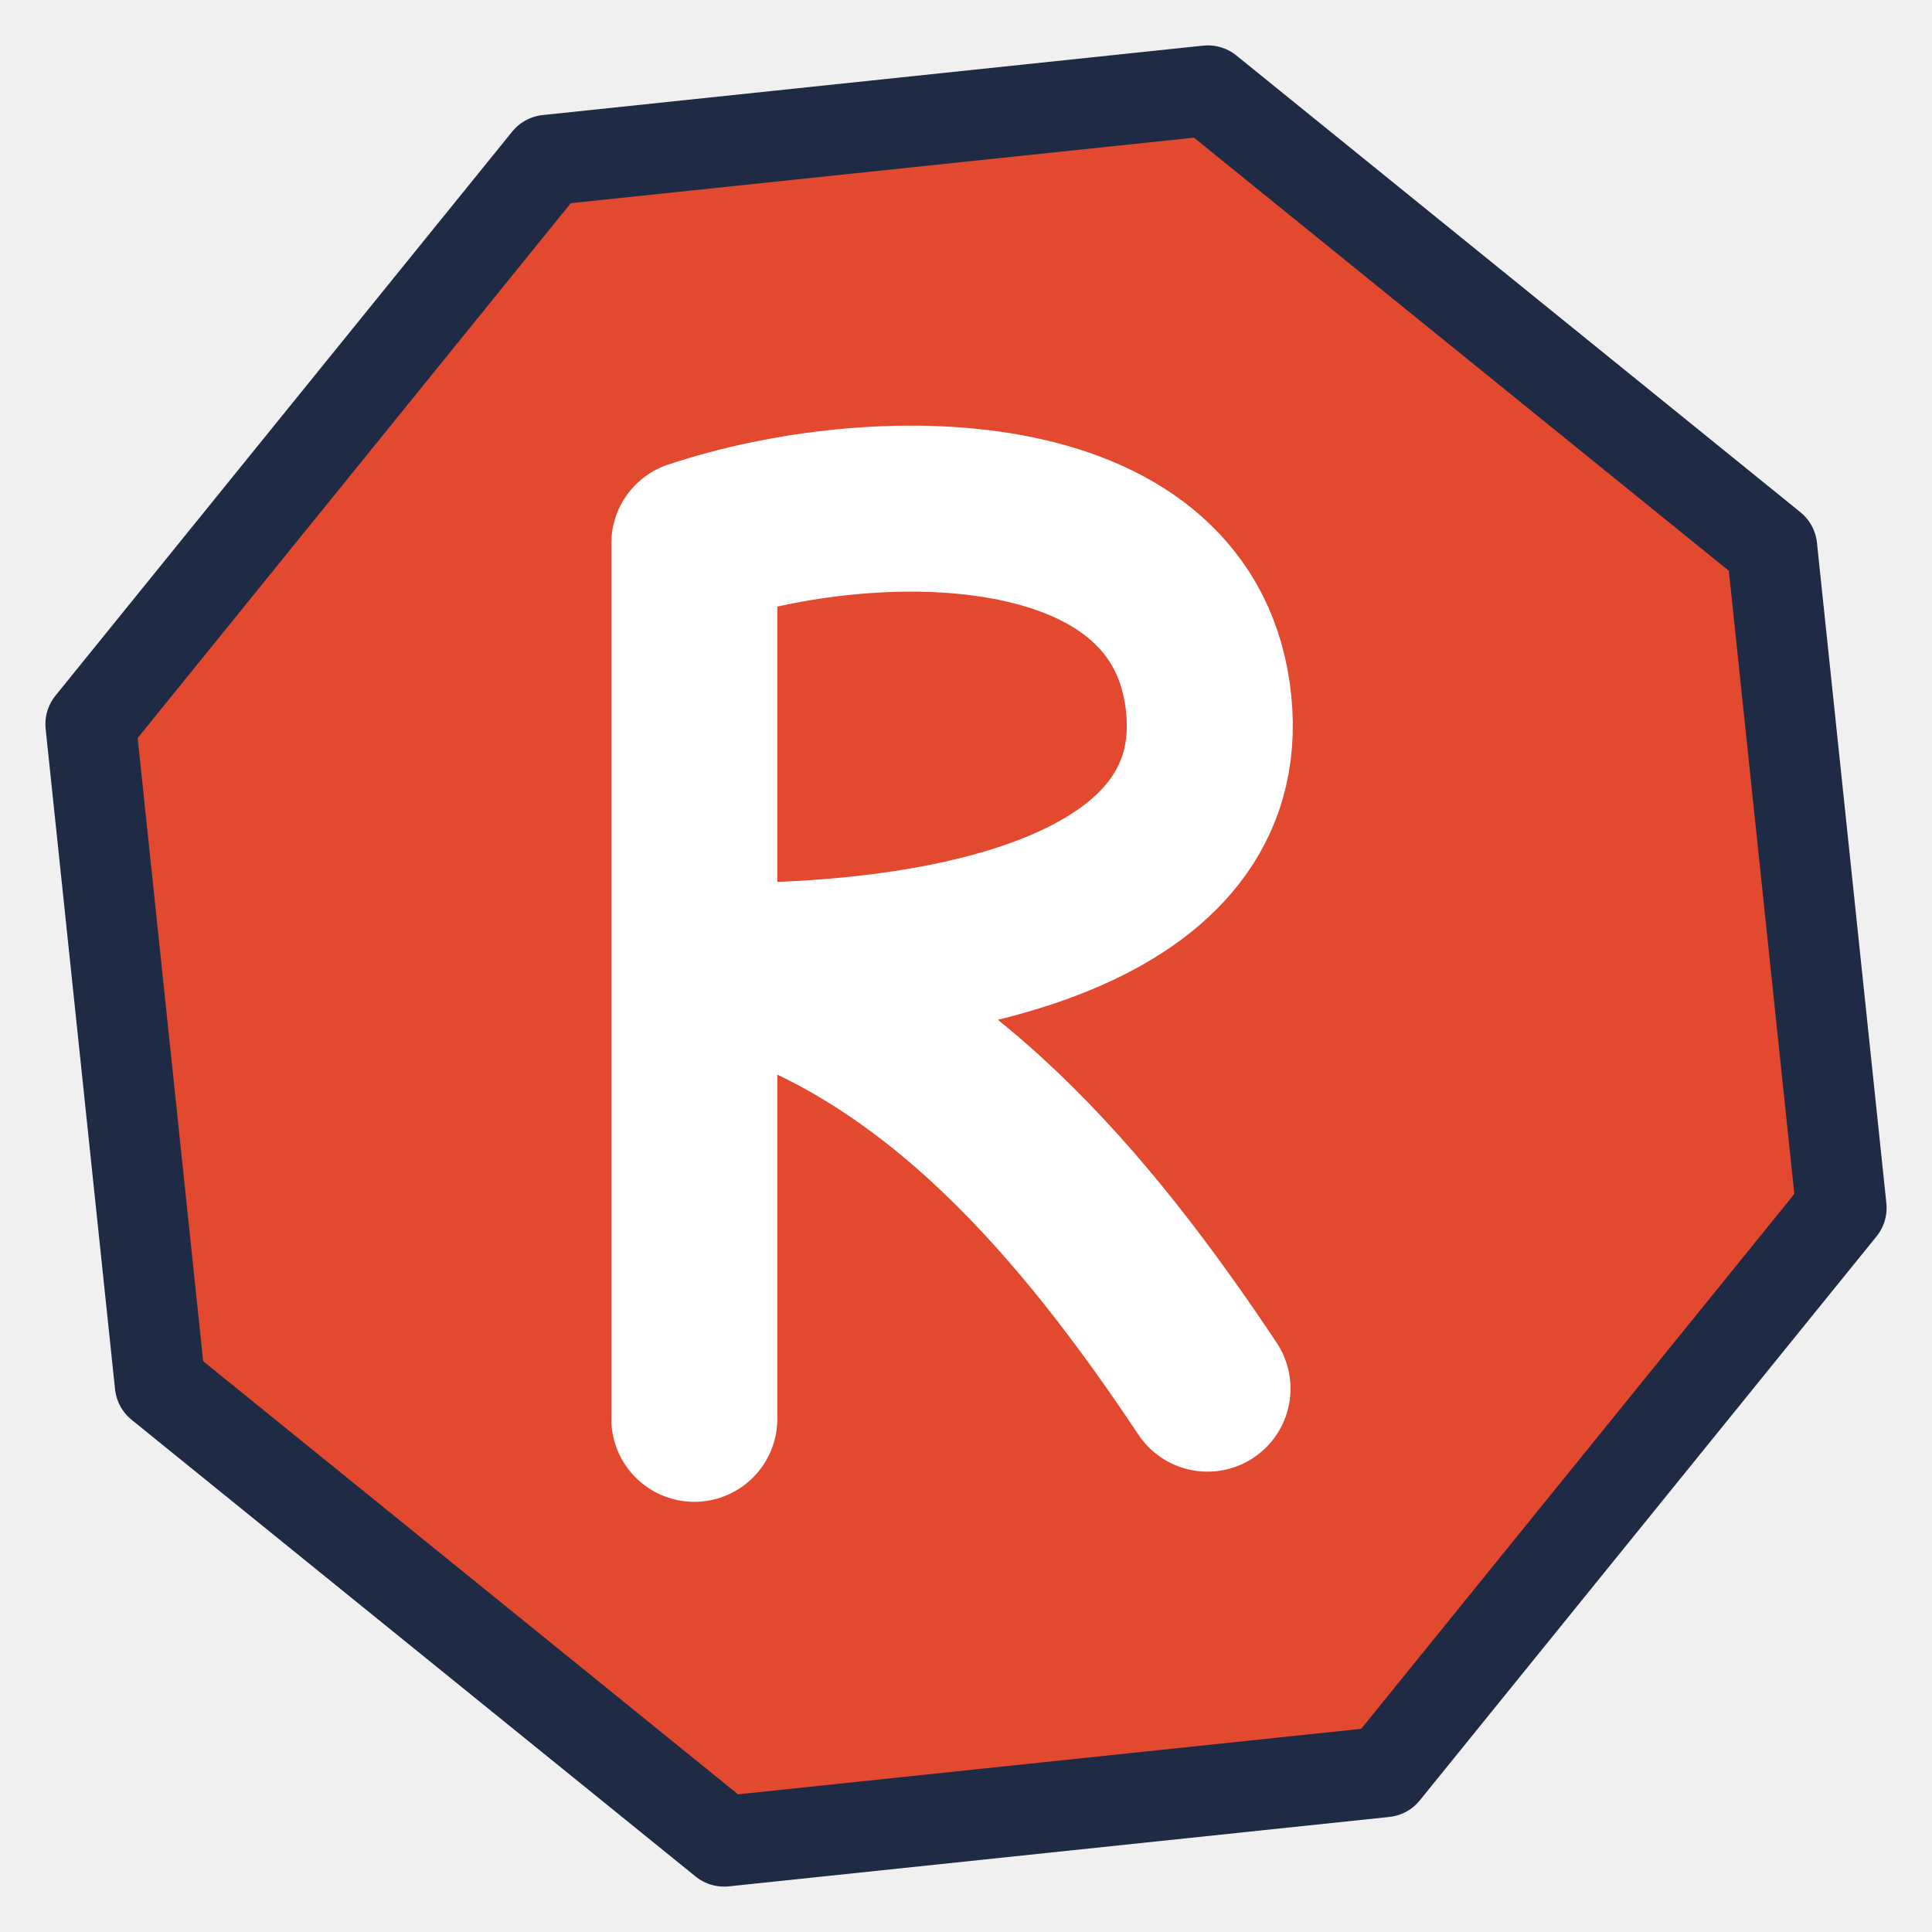
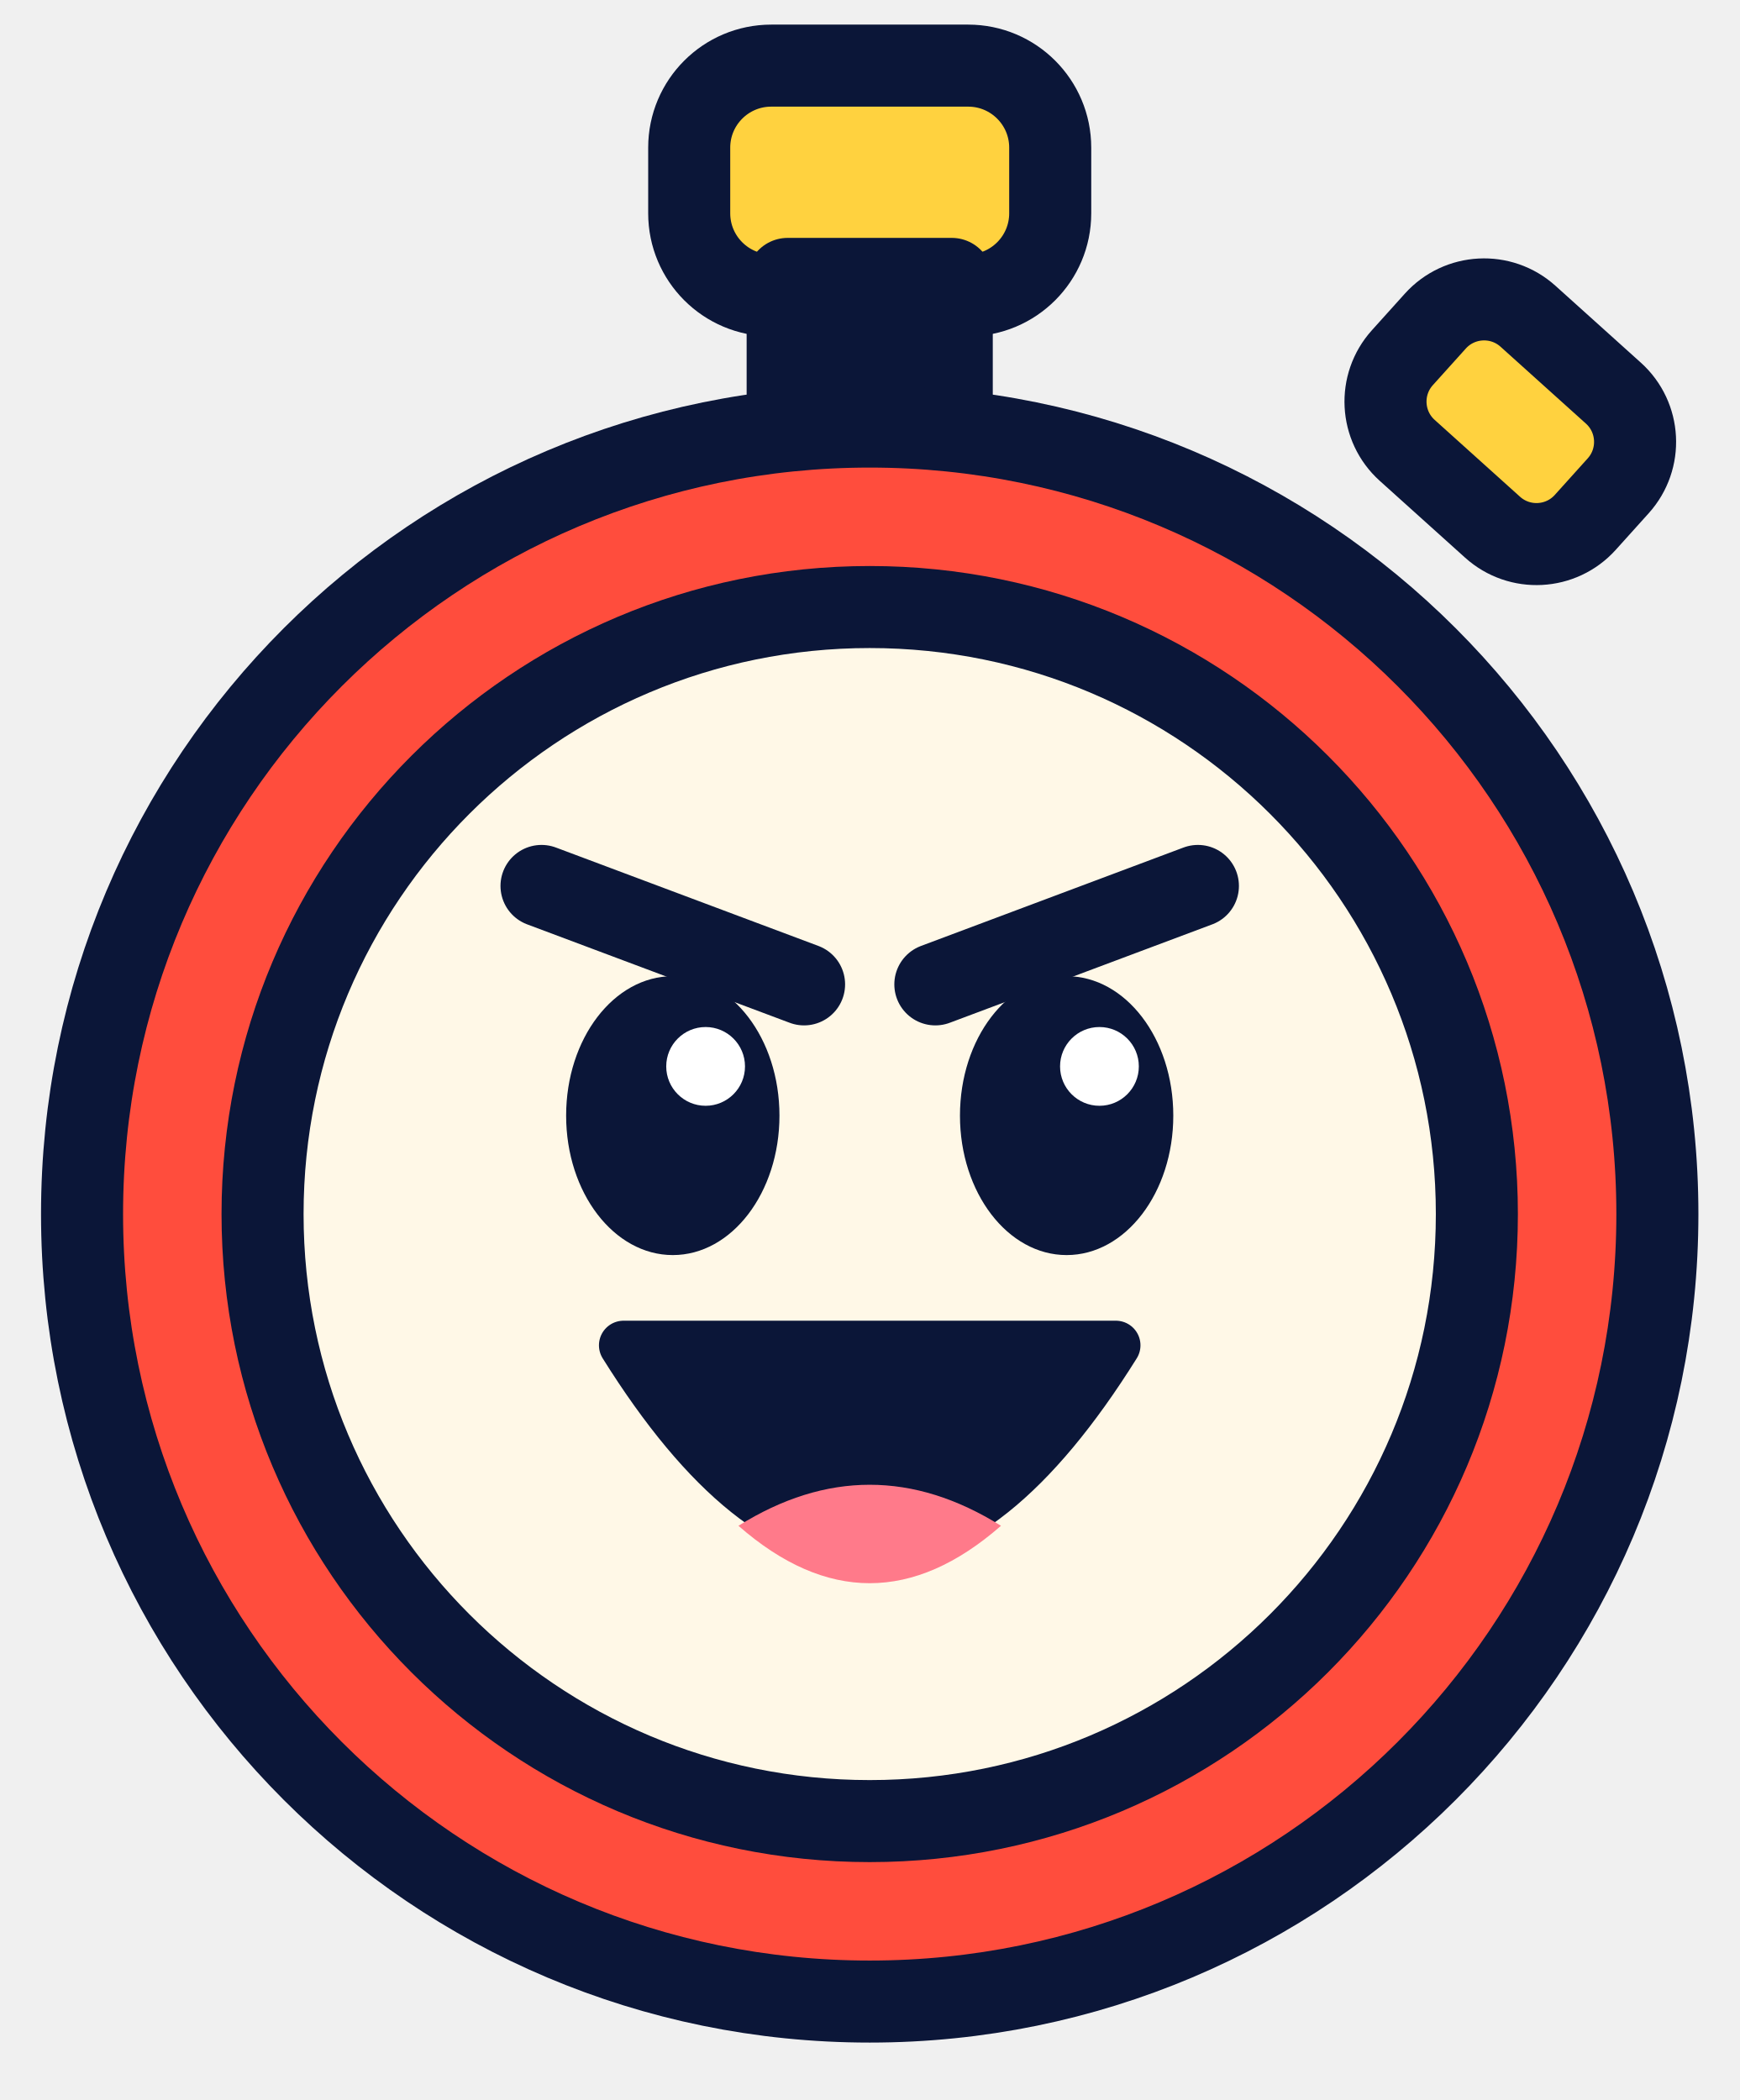
- <svg xmlns="http://www.w3.org/2000/svg" viewBox="0 0 64 64">
-   <path d="M21 4h22l17 17v22L43 60H21L4 43V21z" fill="#e2492f" stroke="#1f2a44" stroke-width="3" stroke-linejoin="round" transform="rotate(-6 32 32)" />
-   <path d="M23 47V18c6-2 16-2 17 5 1 7-8 9-16 9 7 2 12 8 16 14" fill="none" stroke="#fff" stroke-width="5.5" stroke-linecap="round" stroke-linejoin="round" />
+ <svg xmlns="http://www.w3.org/2000/svg" viewBox="9 2 106 128">
+   <g stroke="#0b1638" stroke-width="5" stroke-linejoin="round" stroke-linecap="round">
+     <rect x="51" y="6" width="22" height="14" rx="5" fill="#ffd23f" />
+     <rect x="57" y="19" width="10" height="9" fill="#0b1638" />
+     <rect x="94" y="22" width="15" height="11" rx="4" fill="#ffd23f" transform="rotate(42 101 27)" />
+     <circle cx="62" cy="76" r="48" fill="#ff4d3d" />
+     <circle cx="62" cy="76" r="37" fill="#fff8e7" />
+   </g>
+   <path d="M42 56l16 6M82 56l-16 6" stroke="#0b1638" stroke-width="5" stroke-linecap="round" />
+   <ellipse cx="50" cy="70" rx="6.5" ry="8.5" fill="#0b1638" />
+   <circle cx="52" cy="67" r="2.4" fill="#fff" />
+   <ellipse cx="74" cy="70" rx="6.5" ry="8.5" fill="#0b1638" />
+   <circle cx="76" cy="67" r="2.4" fill="#fff" />
+   <path d="M47 84Q62 108 77 84Z" fill="#0b1638" stroke="#0b1638" stroke-width="3" stroke-linejoin="round" />
+   <path d="M54 95Q62 102 70 95Q62 90 54 95z" fill="#ff7a8a" />
</svg>
